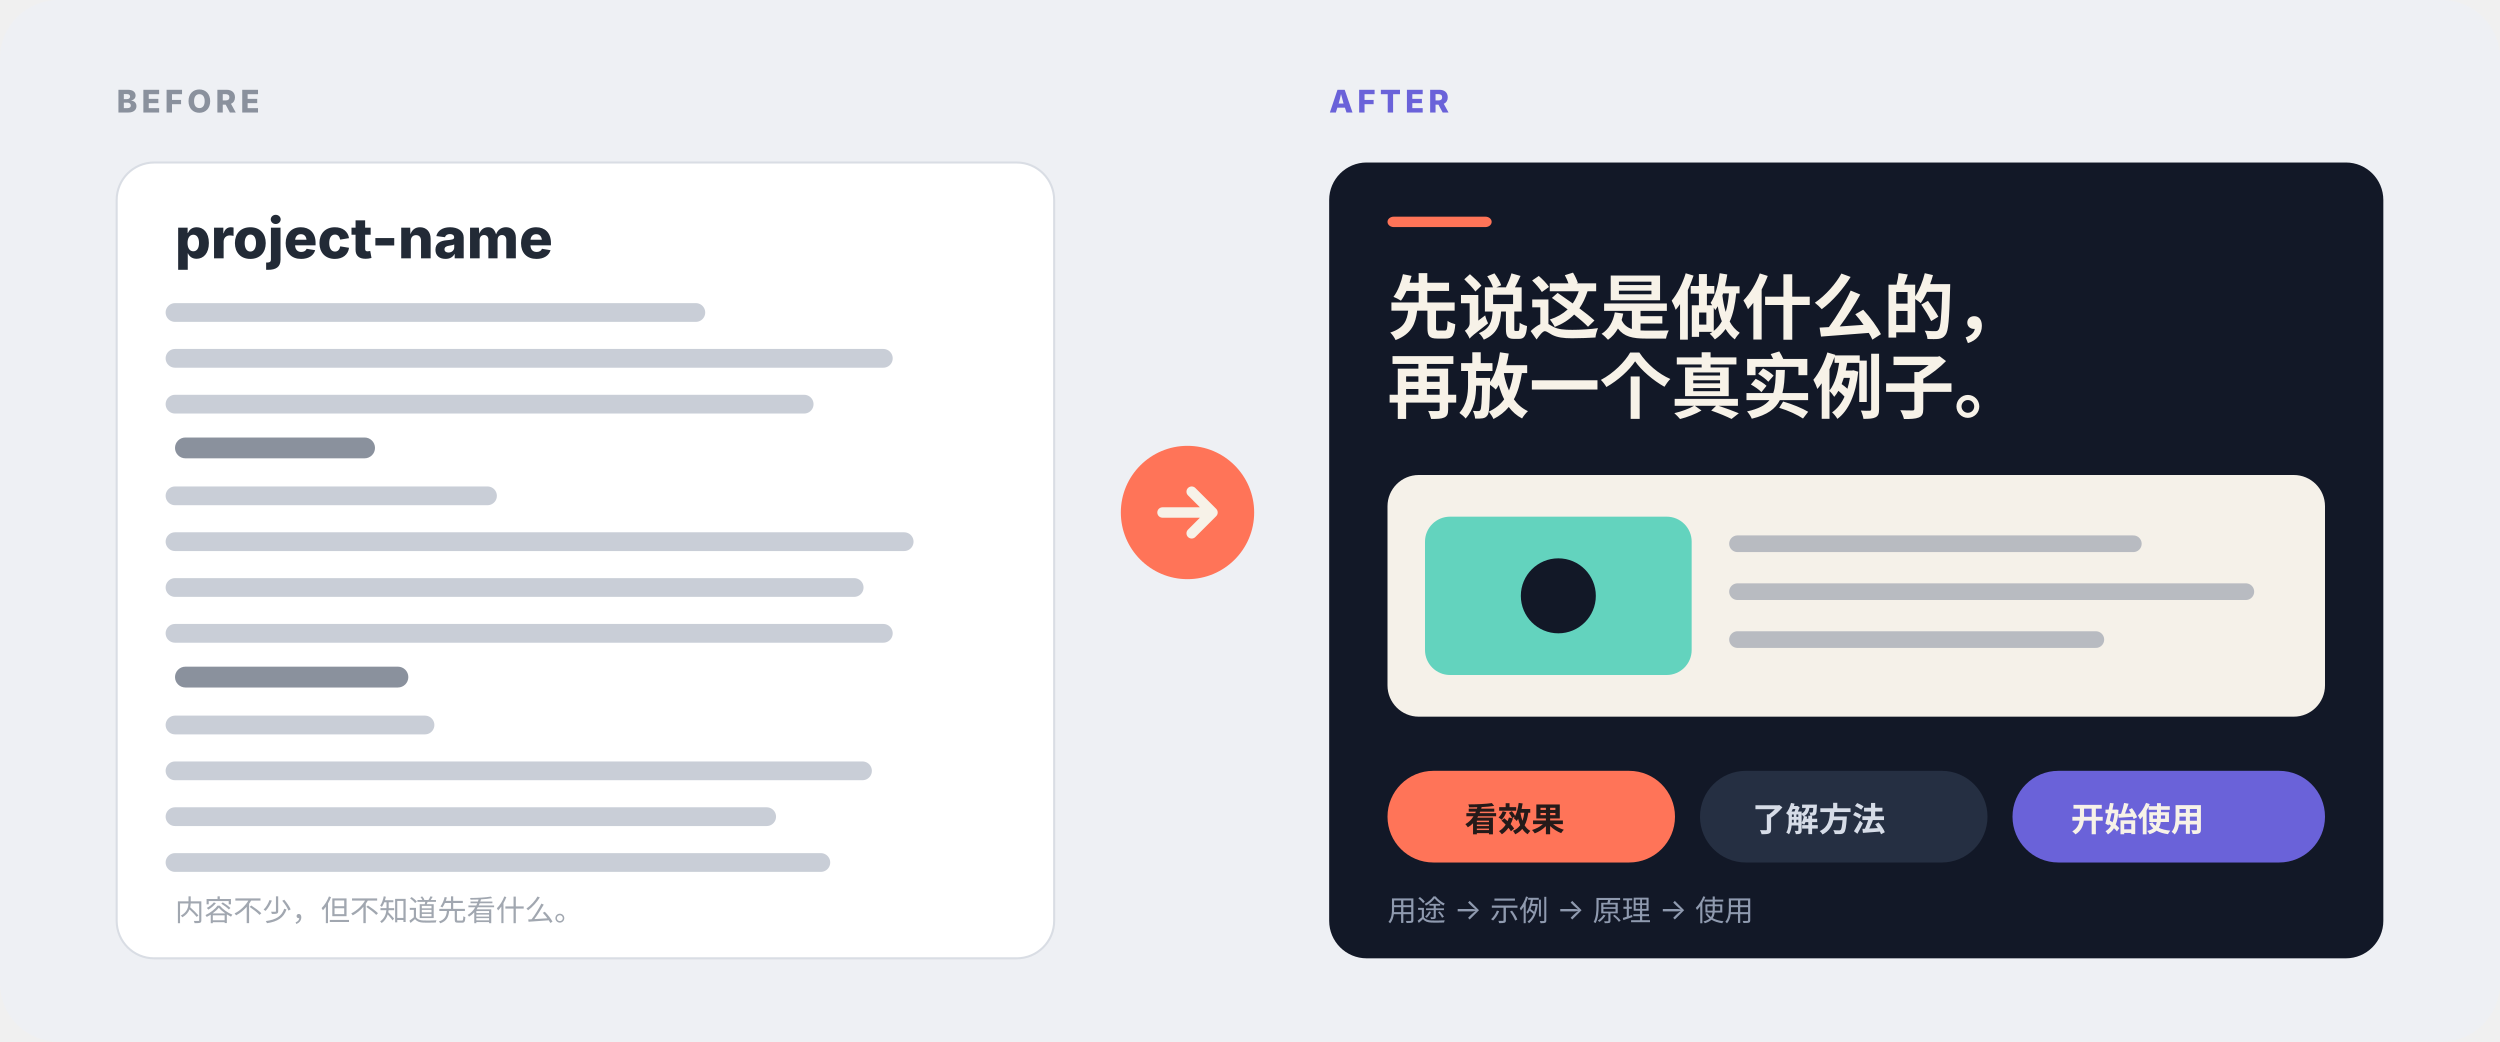
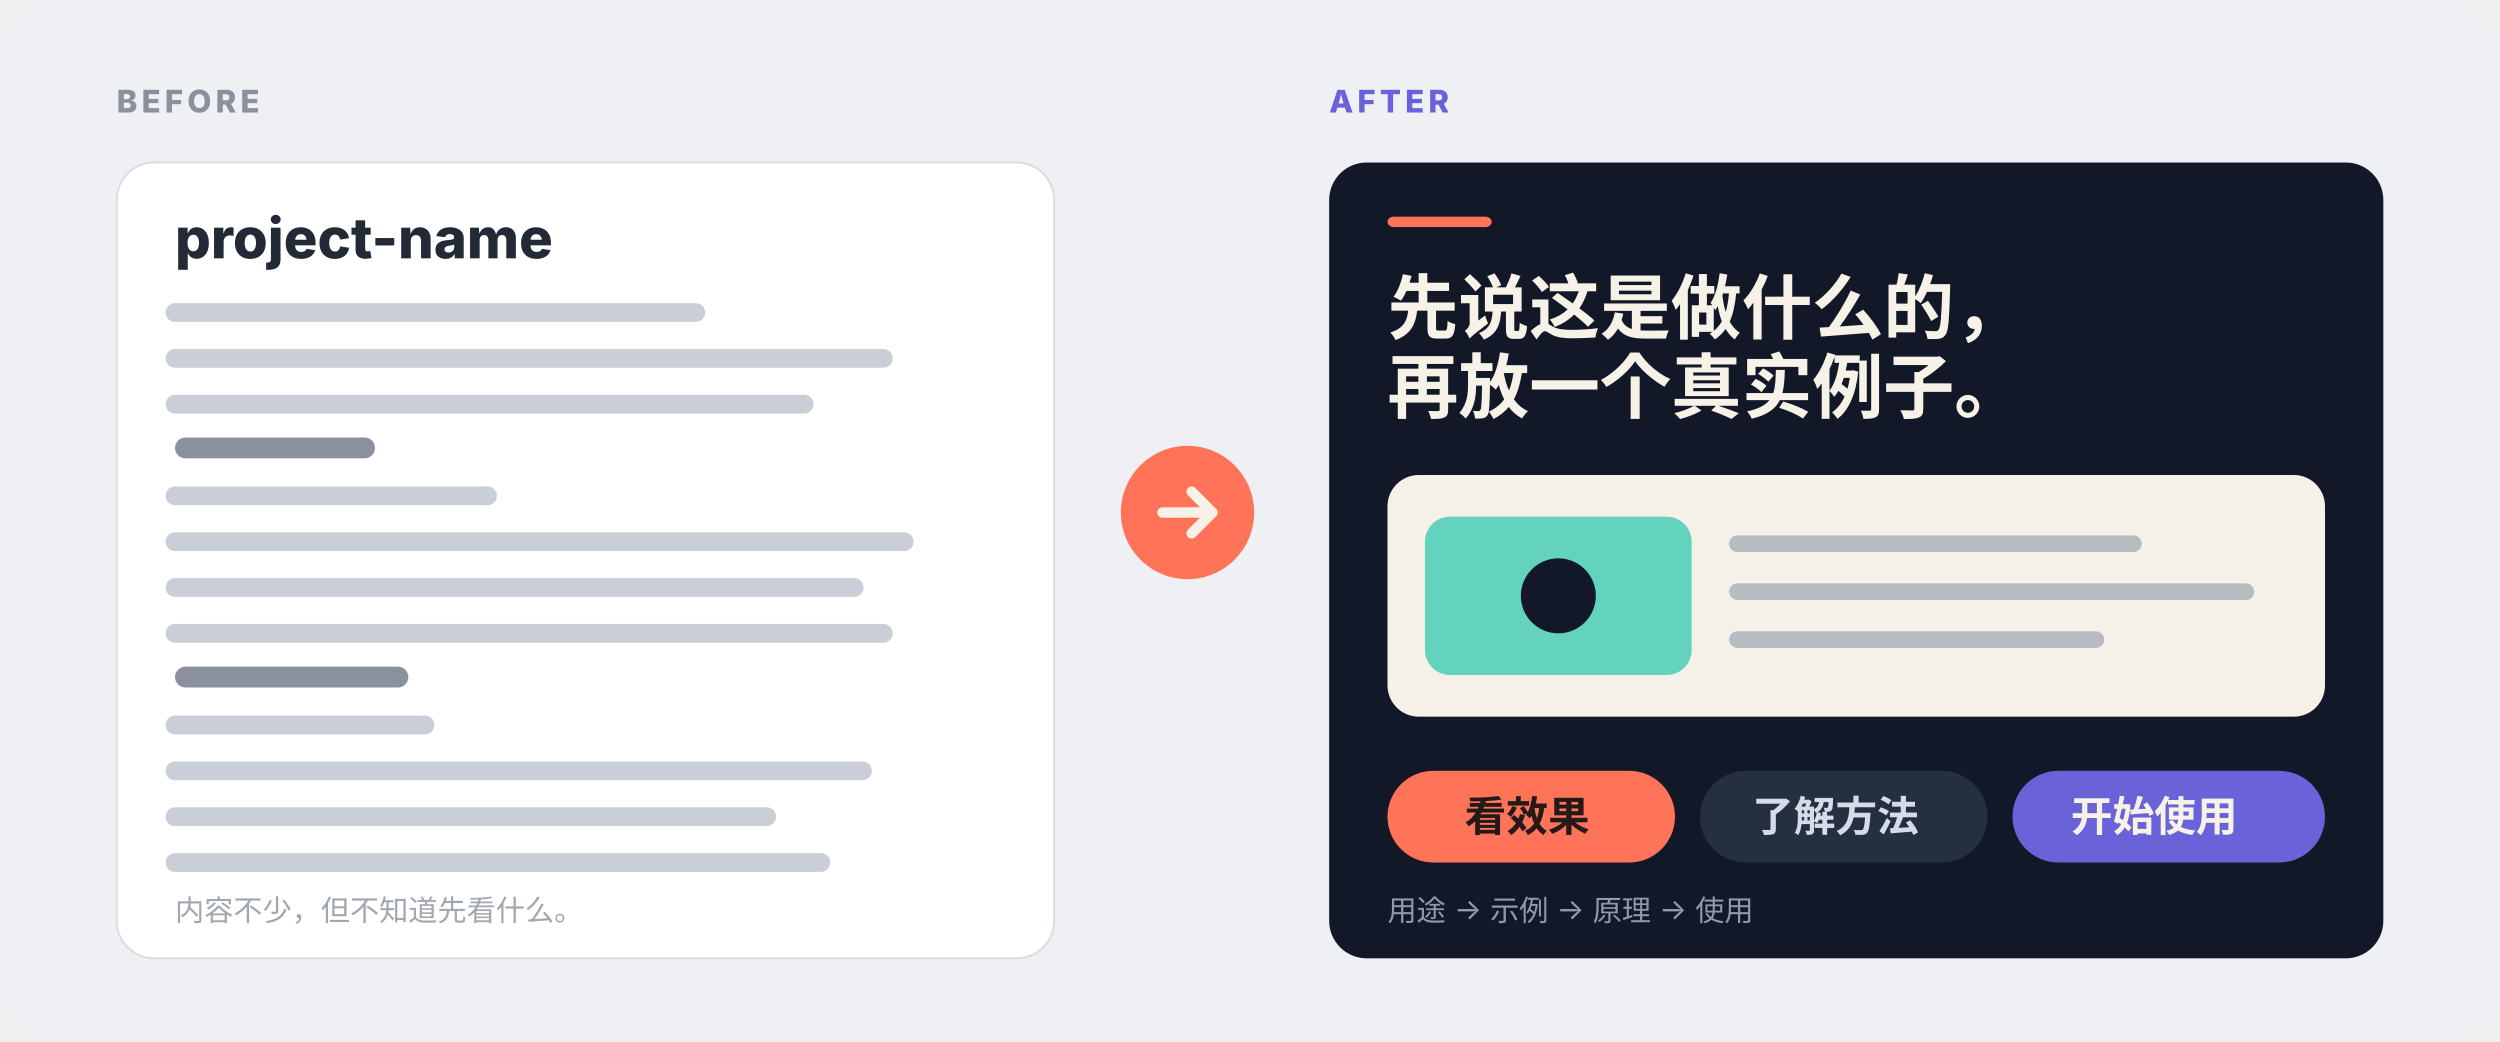
<svg xmlns="http://www.w3.org/2000/svg" width="1200" height="500" viewBox="0 0 1200 500" role="img" aria-labelledby="title desc">
  <rect width="1200" height="500" rx="28" fill="#EEF0F4" />
  <g font-family="-apple-system,BlinkMacSystemFont,'Segoe UI','PingFang SC',sans-serif">
    <g transform="translate(56 54)">
      <text x="0" y="0" fill="#8A919D" font-size="15" font-weight="760" letter-spacing="2">BEFORE</text>
      <rect y="24" width="450" height="382" rx="18" fill="#FFFFFF" stroke="#D9DDE4" />
      <text x="28" y="70" fill="#222A36" font-size="27" font-weight="760">project-name</text>
      <path d="M28 96h250M28 118h340M28 140h302M28 184h150M28 206h350M28 228h326M28 250h340M28 294h120M28 316h330M28 338h284M28 360h310" stroke="#C9CED7" stroke-width="9" stroke-linecap="round" />
      <rect x="28" y="156" width="96" height="10" rx="5" fill="#8A919D" />
      <rect x="28" y="266" width="112" height="10" rx="5" fill="#8A919D" />
      <text x="28" y="388" fill="#A1A7B0" font-size="14">内容不少，但不知道先看什么。</text>
    </g>
    <g transform="translate(538 236)">
      <circle cx="32" cy="10" r="32" fill="#FF7458" />
      <path d="M20 10h22M34 0l10 10-10 10" fill="none" stroke="#F7F2E8" stroke-width="5" stroke-linecap="round" stroke-linejoin="round" />
    </g>
    <g transform="translate(638 54)">
      <text x="0" y="0" fill="#6A62D9" font-size="15" font-weight="760" letter-spacing="2">AFTER</text>
      <rect y="24" width="506" height="382" rx="18" fill="#121827" />
      <rect x="28" y="50" width="50" height="5" rx="3" fill="#FF7458" />
      <text x="28" y="106" fill="#F7F2E8" font-size="34" font-weight="780">先说这是做什么的，</text>
      <text x="28" y="144" fill="#F7F2E8" font-size="34" font-weight="780">再放一个真实例子。</text>
      <rect x="28" y="174" width="450" height="116" rx="15" fill="#F5F1E9" />
      <rect x="46" y="194" width="128" height="76" rx="12" fill="#63D3BE" />
      <circle cx="110" cy="232" r="18" fill="#121827" />
      <path d="M196 207h190M196 230h244M196 253h172" stroke="#B8BBC1" stroke-width="8" stroke-linecap="round" />
      <g transform="translate(28 316)">
        <rect width="138" height="44" rx="22" fill="#FF7458" />
-         <text x="37" y="29" fill="#251A19" font-size="16" font-weight="750">看效果</text>
+         <text x="37" y="29" fill="#251A19" font-size="20" font-weight="750">看效果</text>
        <rect x="150" width="138" height="44" rx="22" fill="#252F42" />
-         <text x="175" y="29" fill="#D6DCE7" font-size="16" font-weight="650">了解方法</text>
+         <text x="175" y="29" fill="#D6DCE7" font-size="20" font-weight="650">了解方法</text>
        <rect x="300" width="150" height="44" rx="22" fill="#6A62D9" />
-         <text x="328" y="29" fill="#F7F2E8" font-size="16" font-weight="700">开始使用</text>
+         <text x="328" y="29" fill="#F7F2E8" font-size="20" font-weight="700">开始使用</text>
      </g>
      <text x="28" y="388" fill="#8F9AAF" font-size="14">用途 → 示例 → 原理 → 使用</text>
    </g>
  </g>
</svg>
